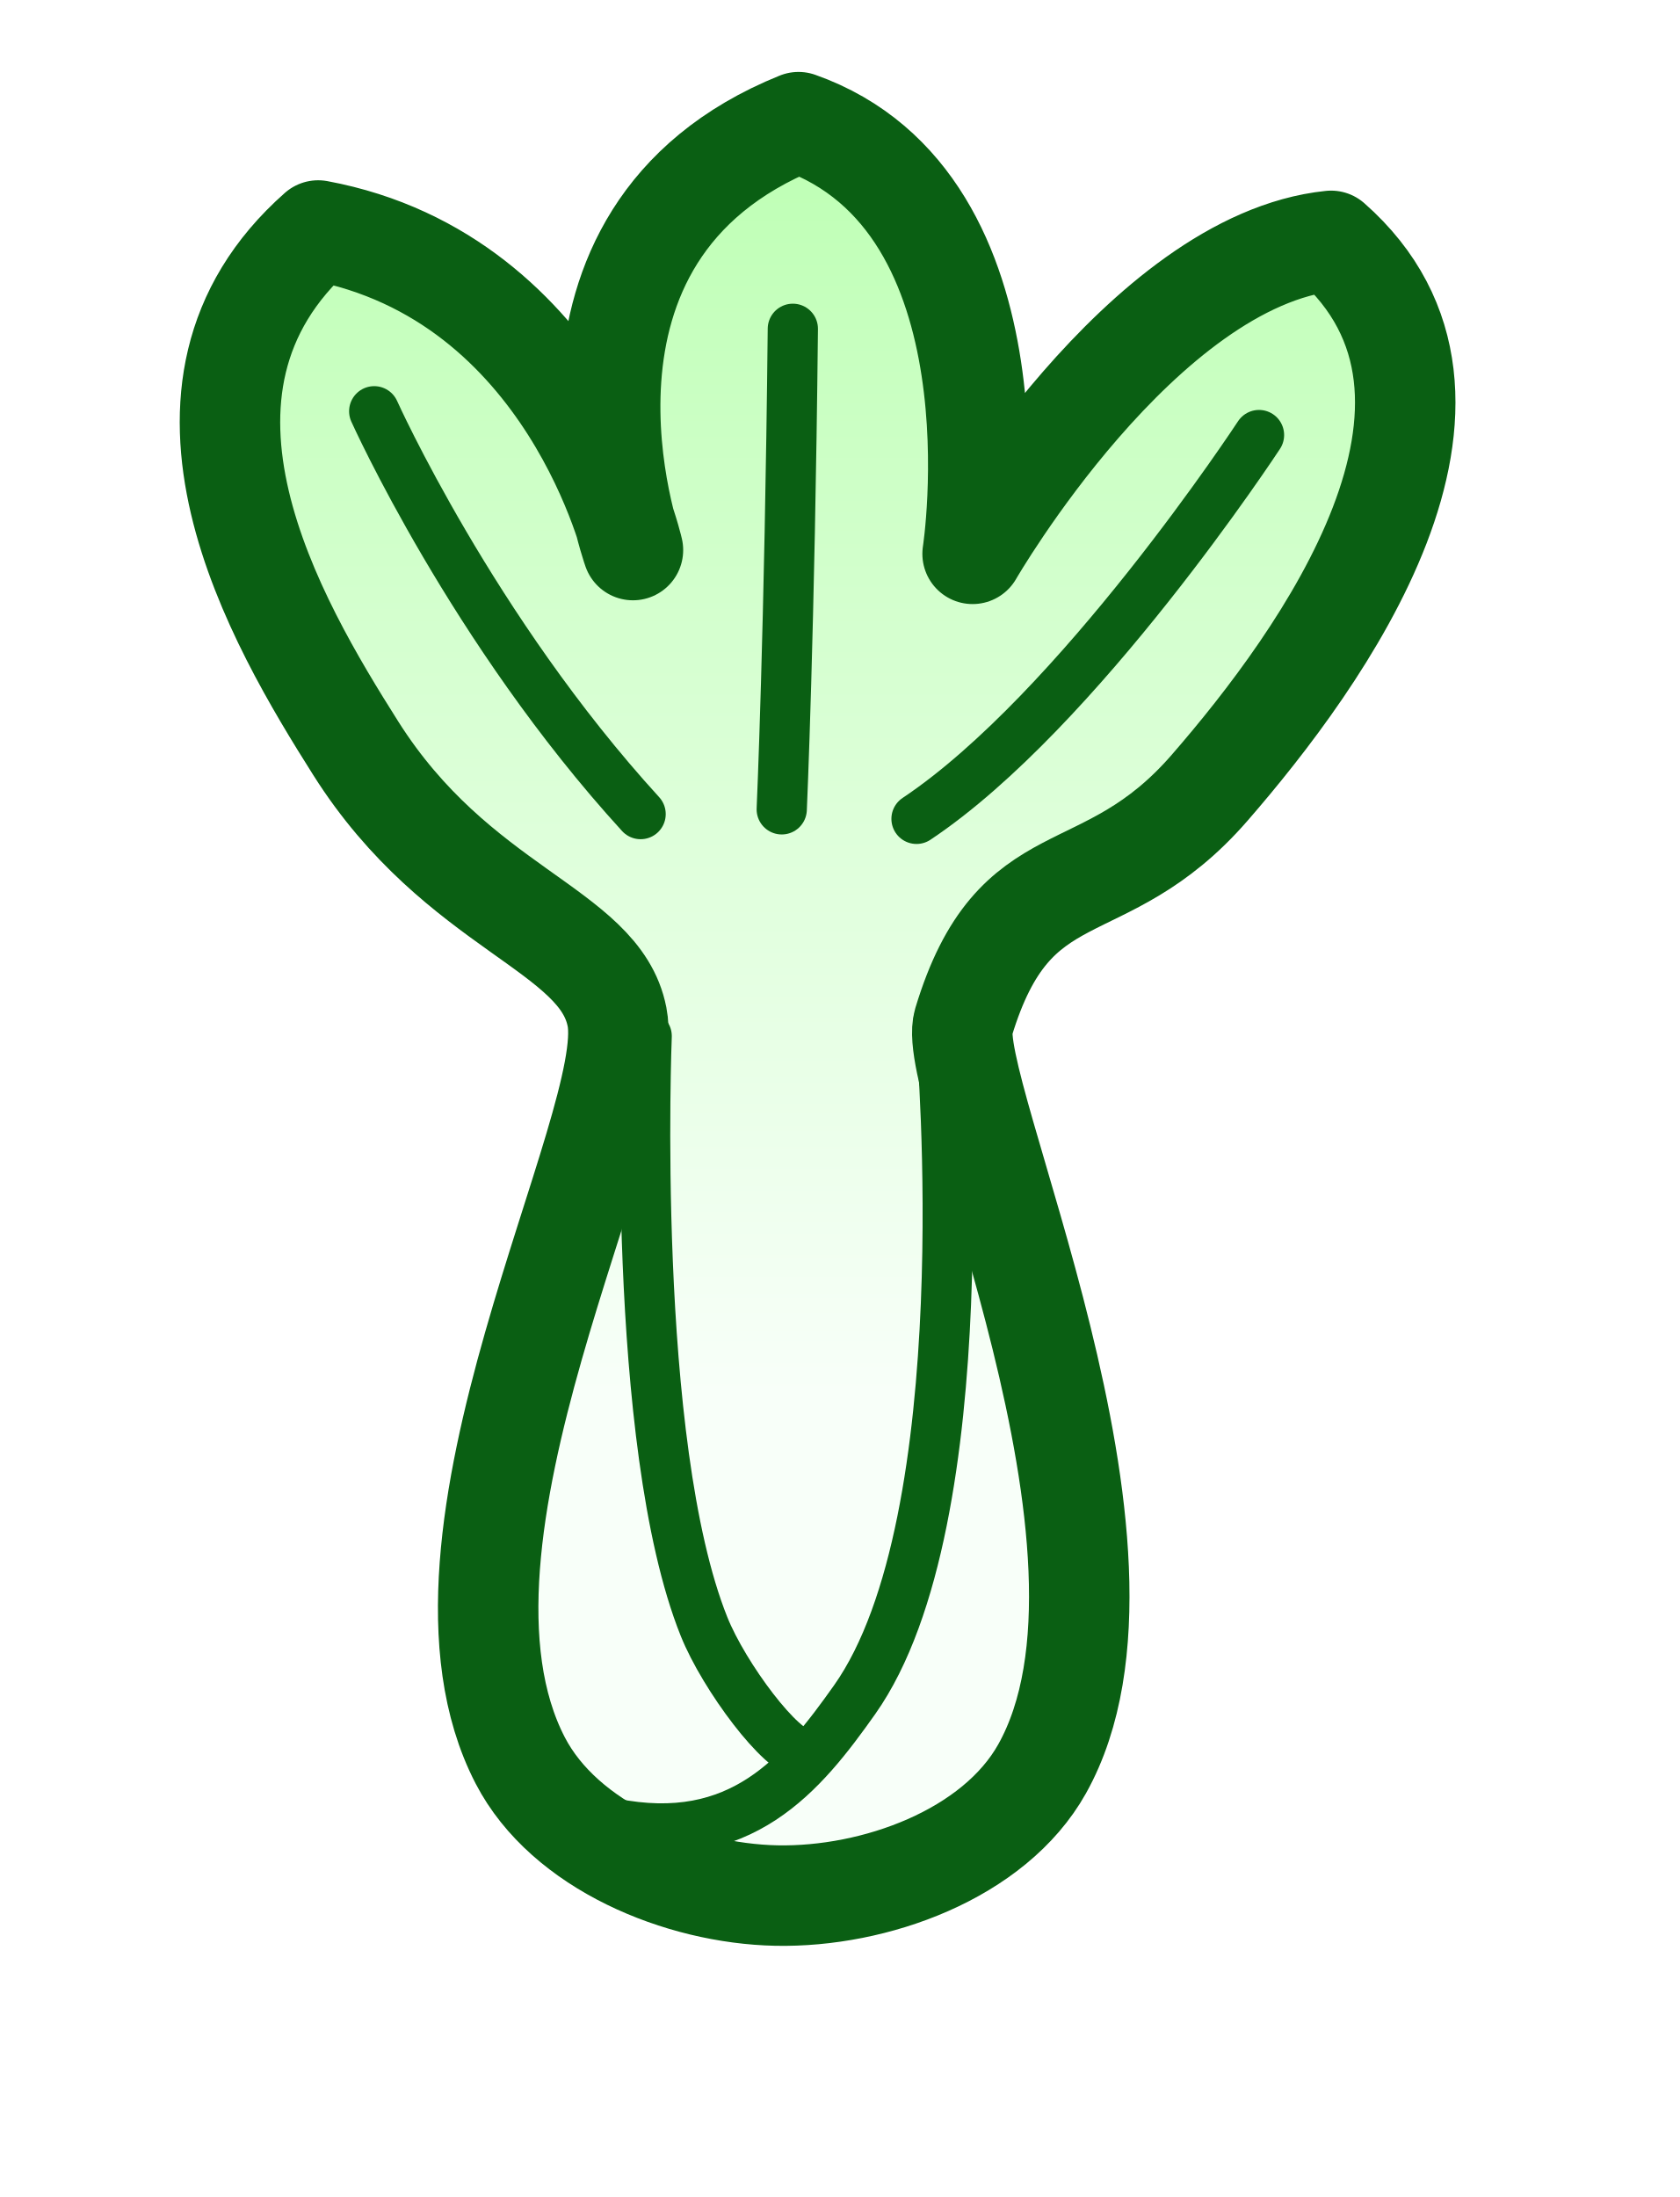
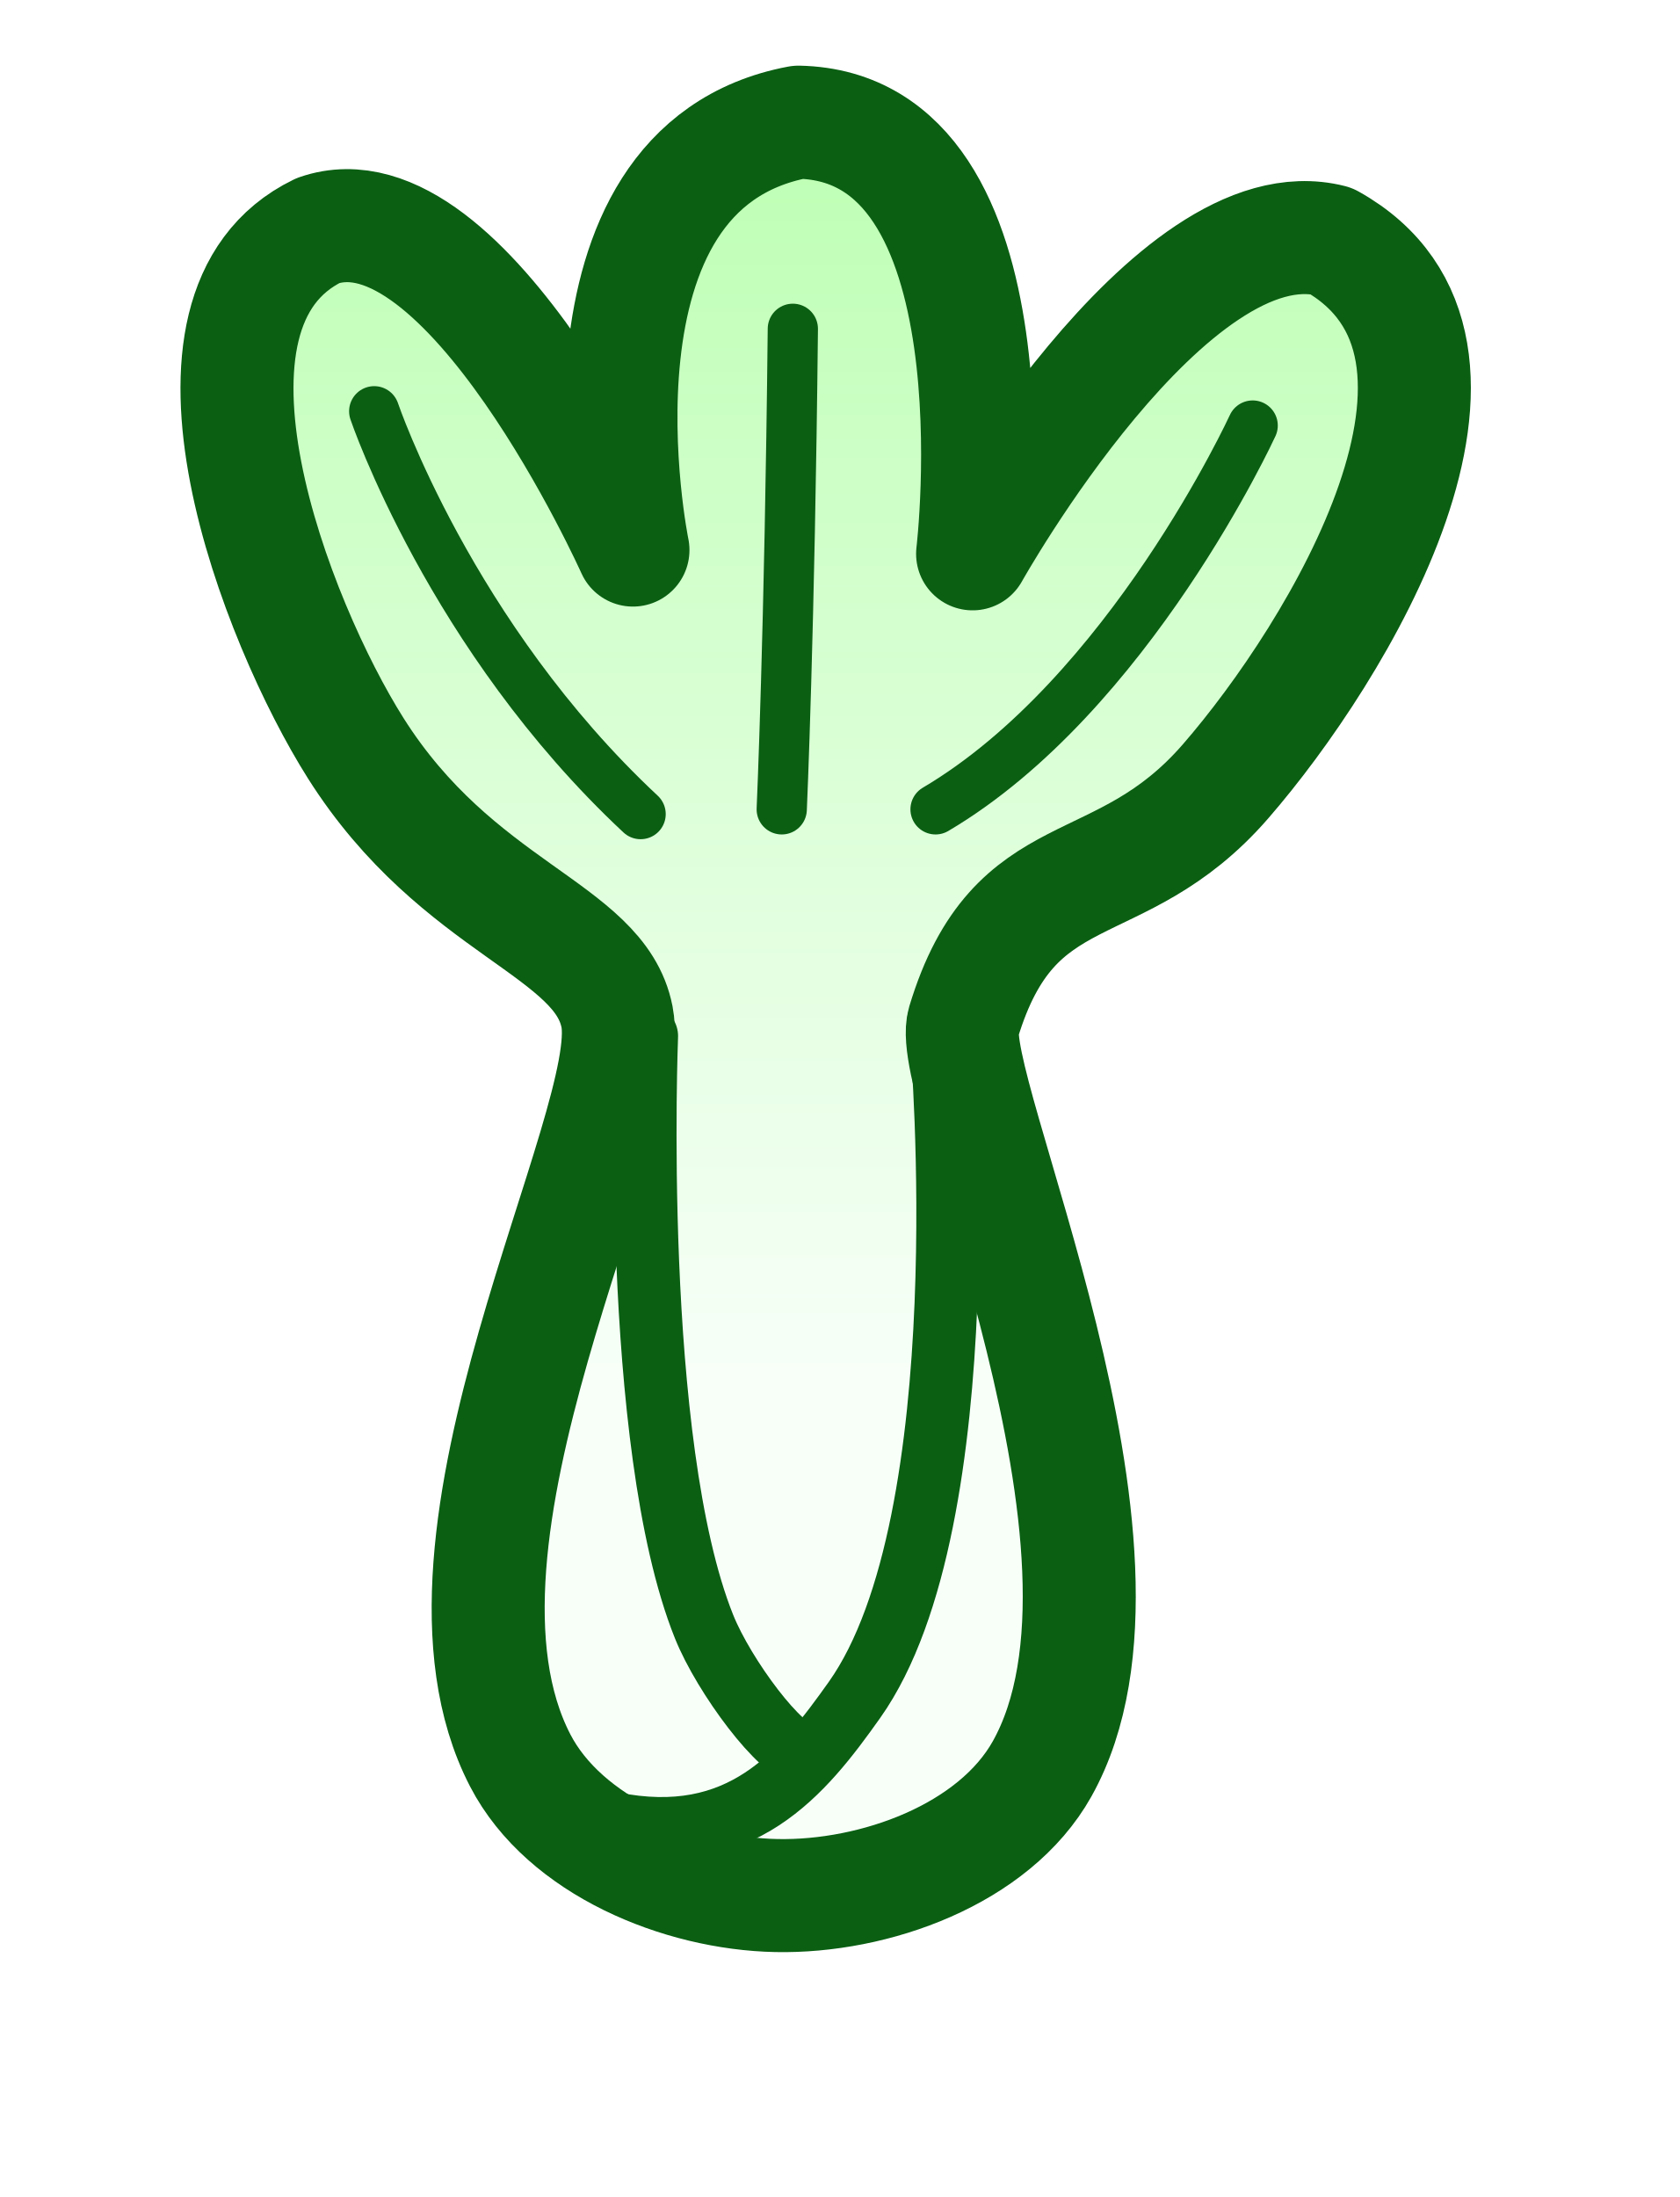
<svg xmlns="http://www.w3.org/2000/svg" xmlns:xlink="http://www.w3.org/1999/xlink" width="133.727" height="174.924" id="svg6643" version="1.1">
  <defs id="defs6645">
    <linearGradient id="linearGradient3764">
      <stop style="stop-color:#bcffb2;stop-opacity:1;" offset="0" id="stop3766" />
      <stop style="stop-color:#f8fff9;stop-opacity:1;" offset="1" id="stop3768" />
    </linearGradient>
    <linearGradient xlink:href="#linearGradient3764" id="linearGradient3792" x1="-172.177" y1="1.648" x2="-172.177" y2="104.551" gradientUnits="userSpaceOnUse" />
  </defs>
  <g id="layer1" transform="translate(-17.75362,-128.6345)">
-     <path style="fill:url(#linearGradient3792);fill-opacity:1;stroke:#0a5f13;stroke-width:8;stroke-linecap:round;stroke-linejoin:round;stroke-miterlimit:4;stroke-opacity:1;stroke-dasharray:none" d="m -122.334,74.449 c 1.673,8.633 -16.863,41.53 -7.709,59.199 3.536,6.826 12.714,10.602 20.4,10.758 7.812,0.158 17.341,-3.27 21.158,-10.087 9.732,-17.379 -7.783,-54.393 -6.263,-59.426 4.09,-13.537 11.094,-8.897 19.603,-18.687 8.914,-10.256 23.98,-30.954 9.671,-43.546 -15.066,1.55 -28.545,24.918 -28.545,24.918 0,0 4.337,-27.931 -13.863,-34.368 -22.209,8.969 -13.184,34.068 -13.184,34.068 0,0 -4.914,-21.693 -25.068,-25.442 -14.345,12.666 -3.28,31.294 2.988,41.213 8.123,12.853 19.451,14.378 20.811,21.399 z" id="path2990" transform="translate(189.2229,135.1517)" />
-     <path style="fill:none;stroke:#0a5f13;stroke-width:4;stroke-linecap:round;stroke-linejoin:miter;stroke-miterlimit:4;stroke-opacity:1;stroke-dasharray:none" d="m -122.734,138.647 c 10.269,2.069 15.146,-3.937 19.321,-9.836 10.154,-14.35 6.927,-52.279 6.927,-52.279" id="path2992" transform="translate(189.2229,135.1517)" />
-     <path style="fill:none;stroke:#0a5f13;stroke-width:4;stroke-linecap:round;stroke-linejoin:miter;stroke-miterlimit:4;stroke-opacity:1;stroke-dasharray:none" d="m -107.45,133.108 c -1.768,0 -6.359,-6.138 -7.956,-10.121 -5.863,-14.613 -4.567,-47.015 -4.567,-47.015" id="path2994" transform="translate(189.2229,135.1517)" />
-     <path style="fill:#0a5f13;fill-opacity:1;stroke:#0a5f13;stroke-width:4;stroke-linecap:round;stroke-linejoin:miter;stroke-miterlimit:4;stroke-opacity:1;stroke-dasharray:none" d="M 63.135,26.179 C 62.882,50.423 62.251,64.439 62.251,64.439" id="path2999" transform="translate(17.75362,128.6345)" />
-     <path style="fill:#0a5f13;fill-opacity:1;stroke:#0a5f13;stroke-width:4;stroke-linecap:round;stroke-linejoin:miter;stroke-miterlimit:4;stroke-opacity:1;stroke-dasharray:none" d="M 51.013,64.817 C 37.628,50.17 29.799,32.745 29.799,32.745" id="path3001" transform="translate(17.75362,128.6345)" />
-     <path style="fill:#0a5f13;fill-opacity:1;stroke:#0a5f13;stroke-width:4;stroke-linecap:round;stroke-linejoin:miter;stroke-miterlimit:4;stroke-opacity:1;stroke-dasharray:none" d="M 72.984,65.196 C 85.863,56.61 100.258,34.639 100.258,34.639" id="path3003" transform="translate(17.75362,128.6345)" />
+     <path style="fill:url(#linearGradient3792);fill-opacity:1;stroke:#0a5f13;stroke-width:9;stroke-linecap:round;stroke-linejoin:round;stroke-miterlimit:4;stroke-opacity:1;stroke-dasharray:none" d="m -122.334,74.449 c 1.673,8.633 -16.863,41.53 -7.709,59.199 3.536,6.826 12.714,10.602 20.4,10.758 7.812,0.158 17.341,-3.27 21.158,-10.087 9.732,-17.379 -7.783,-54.393 -6.263,-59.426 4.09,-13.537 12.356,-9.402 20.865,-19.192 8.914,-10.256 23.727,-34.489 8.409,-43.041 -12.793,-3.248 -28.545,24.918 -28.545,24.918 0,0 4.084,-33.992 -13.863,-34.368 -19.431,3.666 -13.184,34.068 -13.184,34.068 0,0 -13.248,-29.522 -25.068,-25.442 -13.083,6.353 -3.28,31.294 2.988,41.213 8.123,12.853 19.451,14.378 20.811,21.399 z" id="path2990" transform="translate(189.2229,135.1517)" />
+     <path style="fill:none;stroke:#0a5f13;stroke-width:5;stroke-linecap:round;stroke-linejoin:miter;stroke-miterlimit:4;stroke-opacity:1;stroke-dasharray:none" d="m -122.734,138.647 c 10.269,2.069 15.146,-3.937 19.321,-9.836 10.154,-14.35 6.927,-52.279 6.927,-52.279" id="path2992" transform="translate(189.2229,135.1517)" />
+     <path style="fill:none;stroke:#0a5f13;stroke-width:5;stroke-linecap:round;stroke-linejoin:miter;stroke-miterlimit:4;stroke-opacity:1;stroke-dasharray:none" d="m -107.45,133.108 c -1.768,0 -6.359,-6.138 -7.956,-10.121 -5.863,-14.613 -4.567,-47.015 -4.567,-47.015" id="path2994" transform="translate(189.2229,135.1517)" />
+     <path style="fill:none;fill-opacity:1;stroke:#0a5f13;stroke-width:4;stroke-linecap:round;stroke-linejoin:miter;stroke-miterlimit:4;stroke-opacity:1;stroke-dasharray:none" d="M 63.135,26.179 C 62.882,50.423 62.251,64.439 62.251,64.439" id="path2999" transform="translate(17.75362,128.6345)" />
+     <path style="fill:none;fill-opacity:1;stroke:#0a5f13;stroke-width:4;stroke-linecap:round;stroke-linejoin:miter;stroke-miterlimit:4;stroke-opacity:1;stroke-dasharray:none" d="M 51.013,64.817 C 35.86,50.675 29.799,32.745 29.799,32.745" id="path3001" transform="translate(17.75362,128.6345)" />
+     <path style="fill:none;fill-opacity:1;stroke:#0a5f13;stroke-width:4;stroke-linecap:round;stroke-linejoin:miter;stroke-miterlimit:4;stroke-opacity:1;stroke-dasharray:none" d="M 74.499,64.439 C 89.904,55.347 99.753,33.882 99.753,33.882" id="path3003" transform="translate(17.75362,128.6345)" />
  </g>
</svg>
